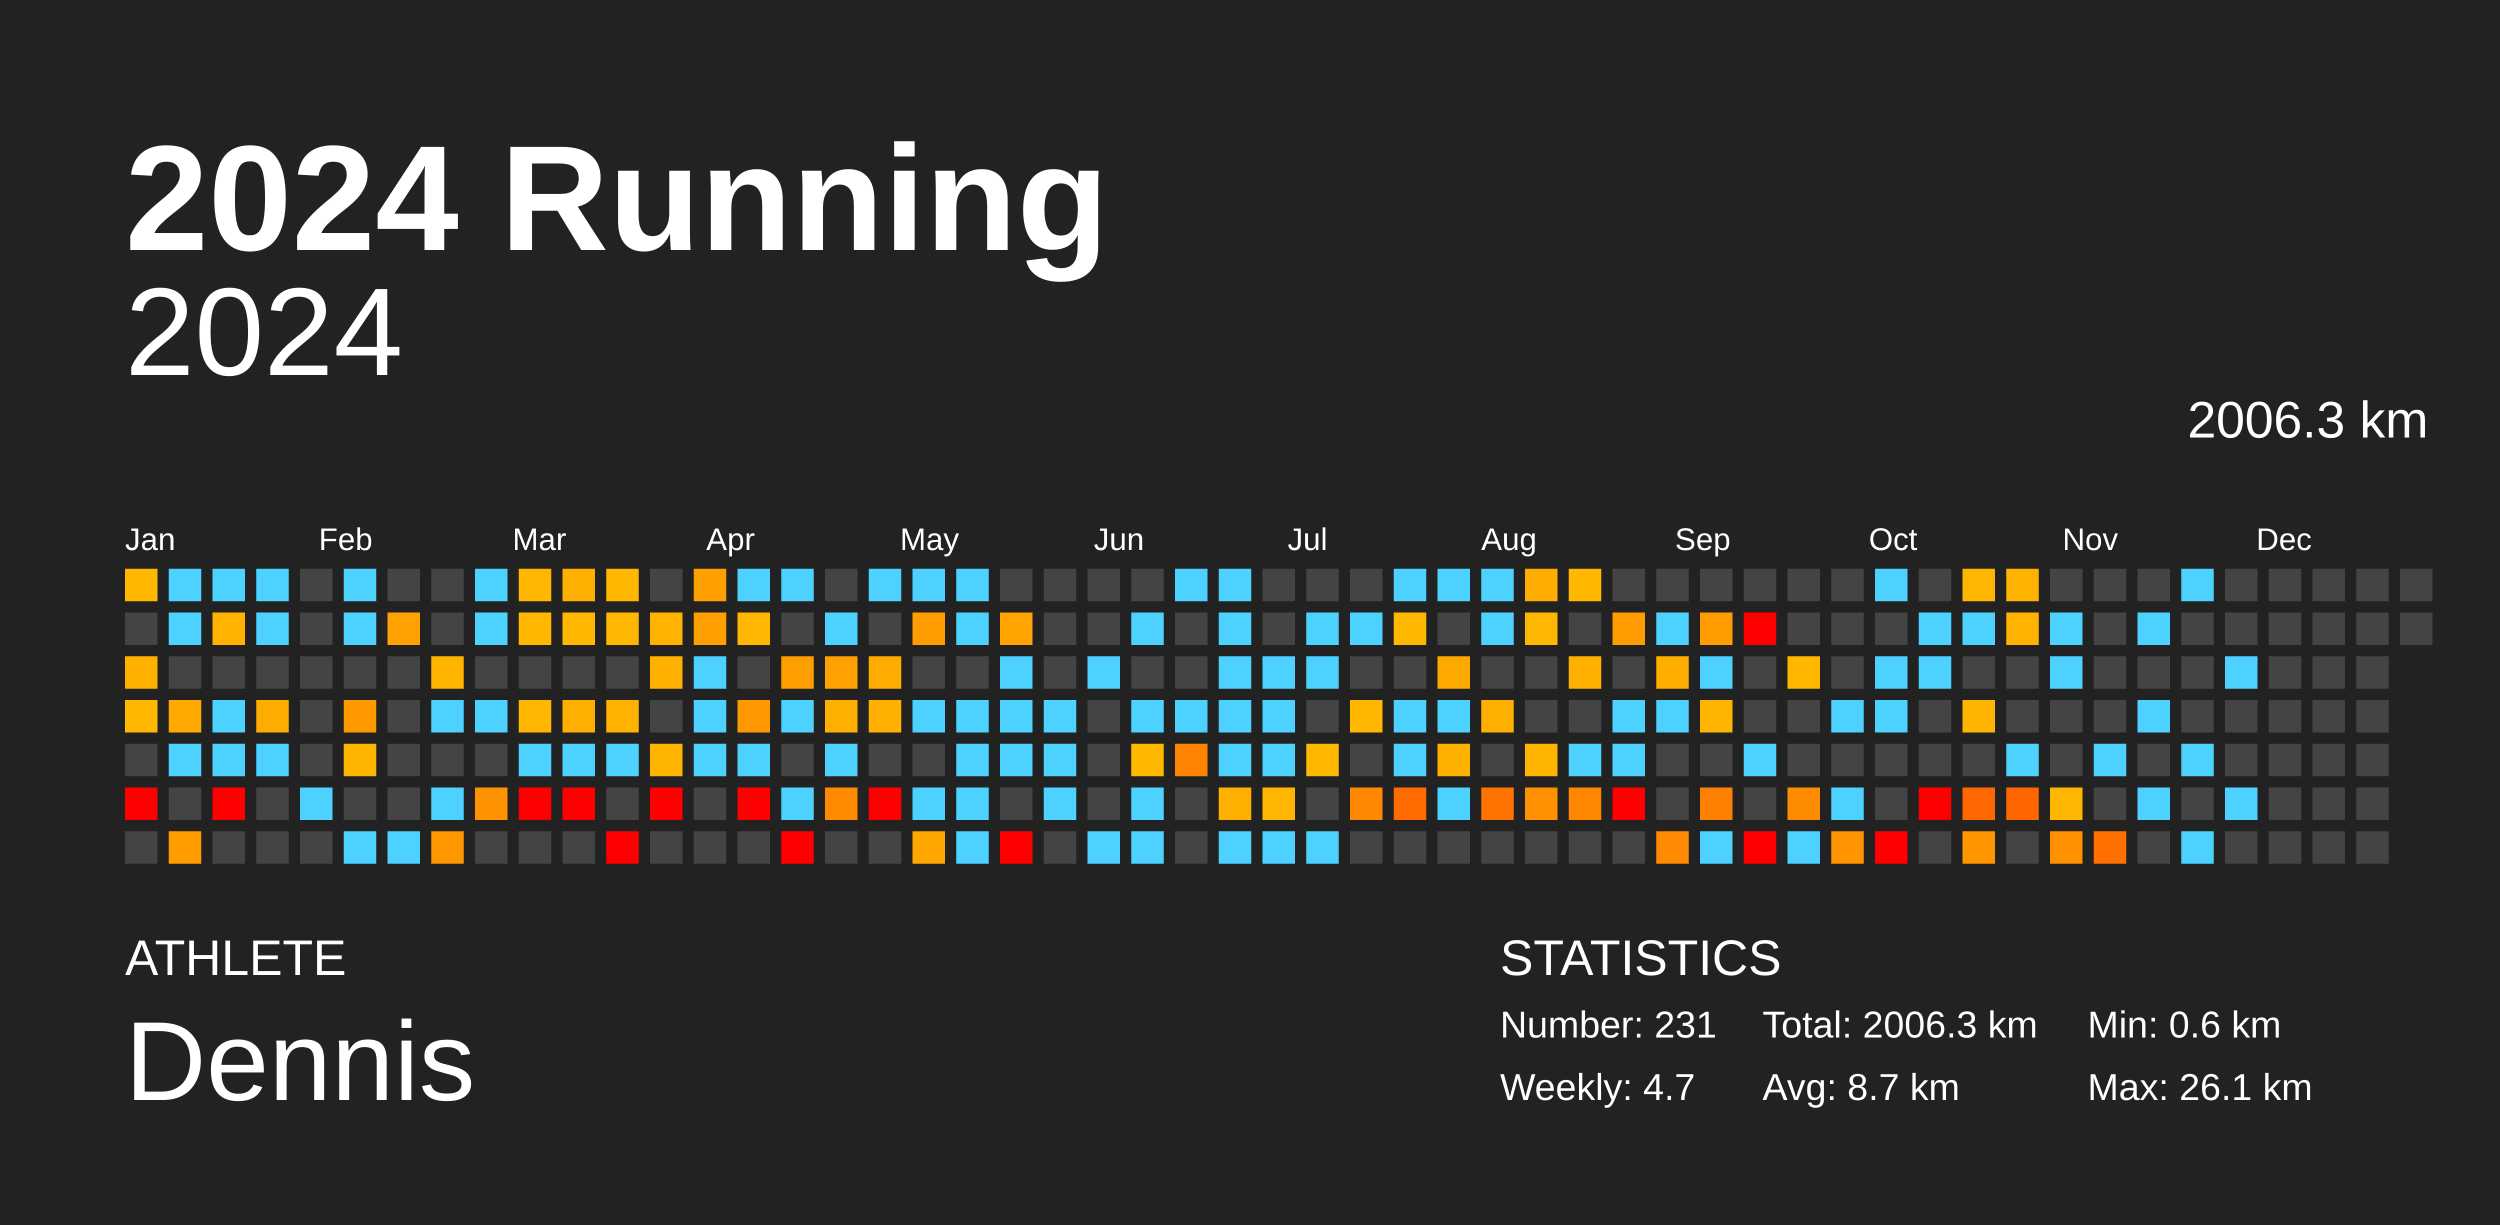
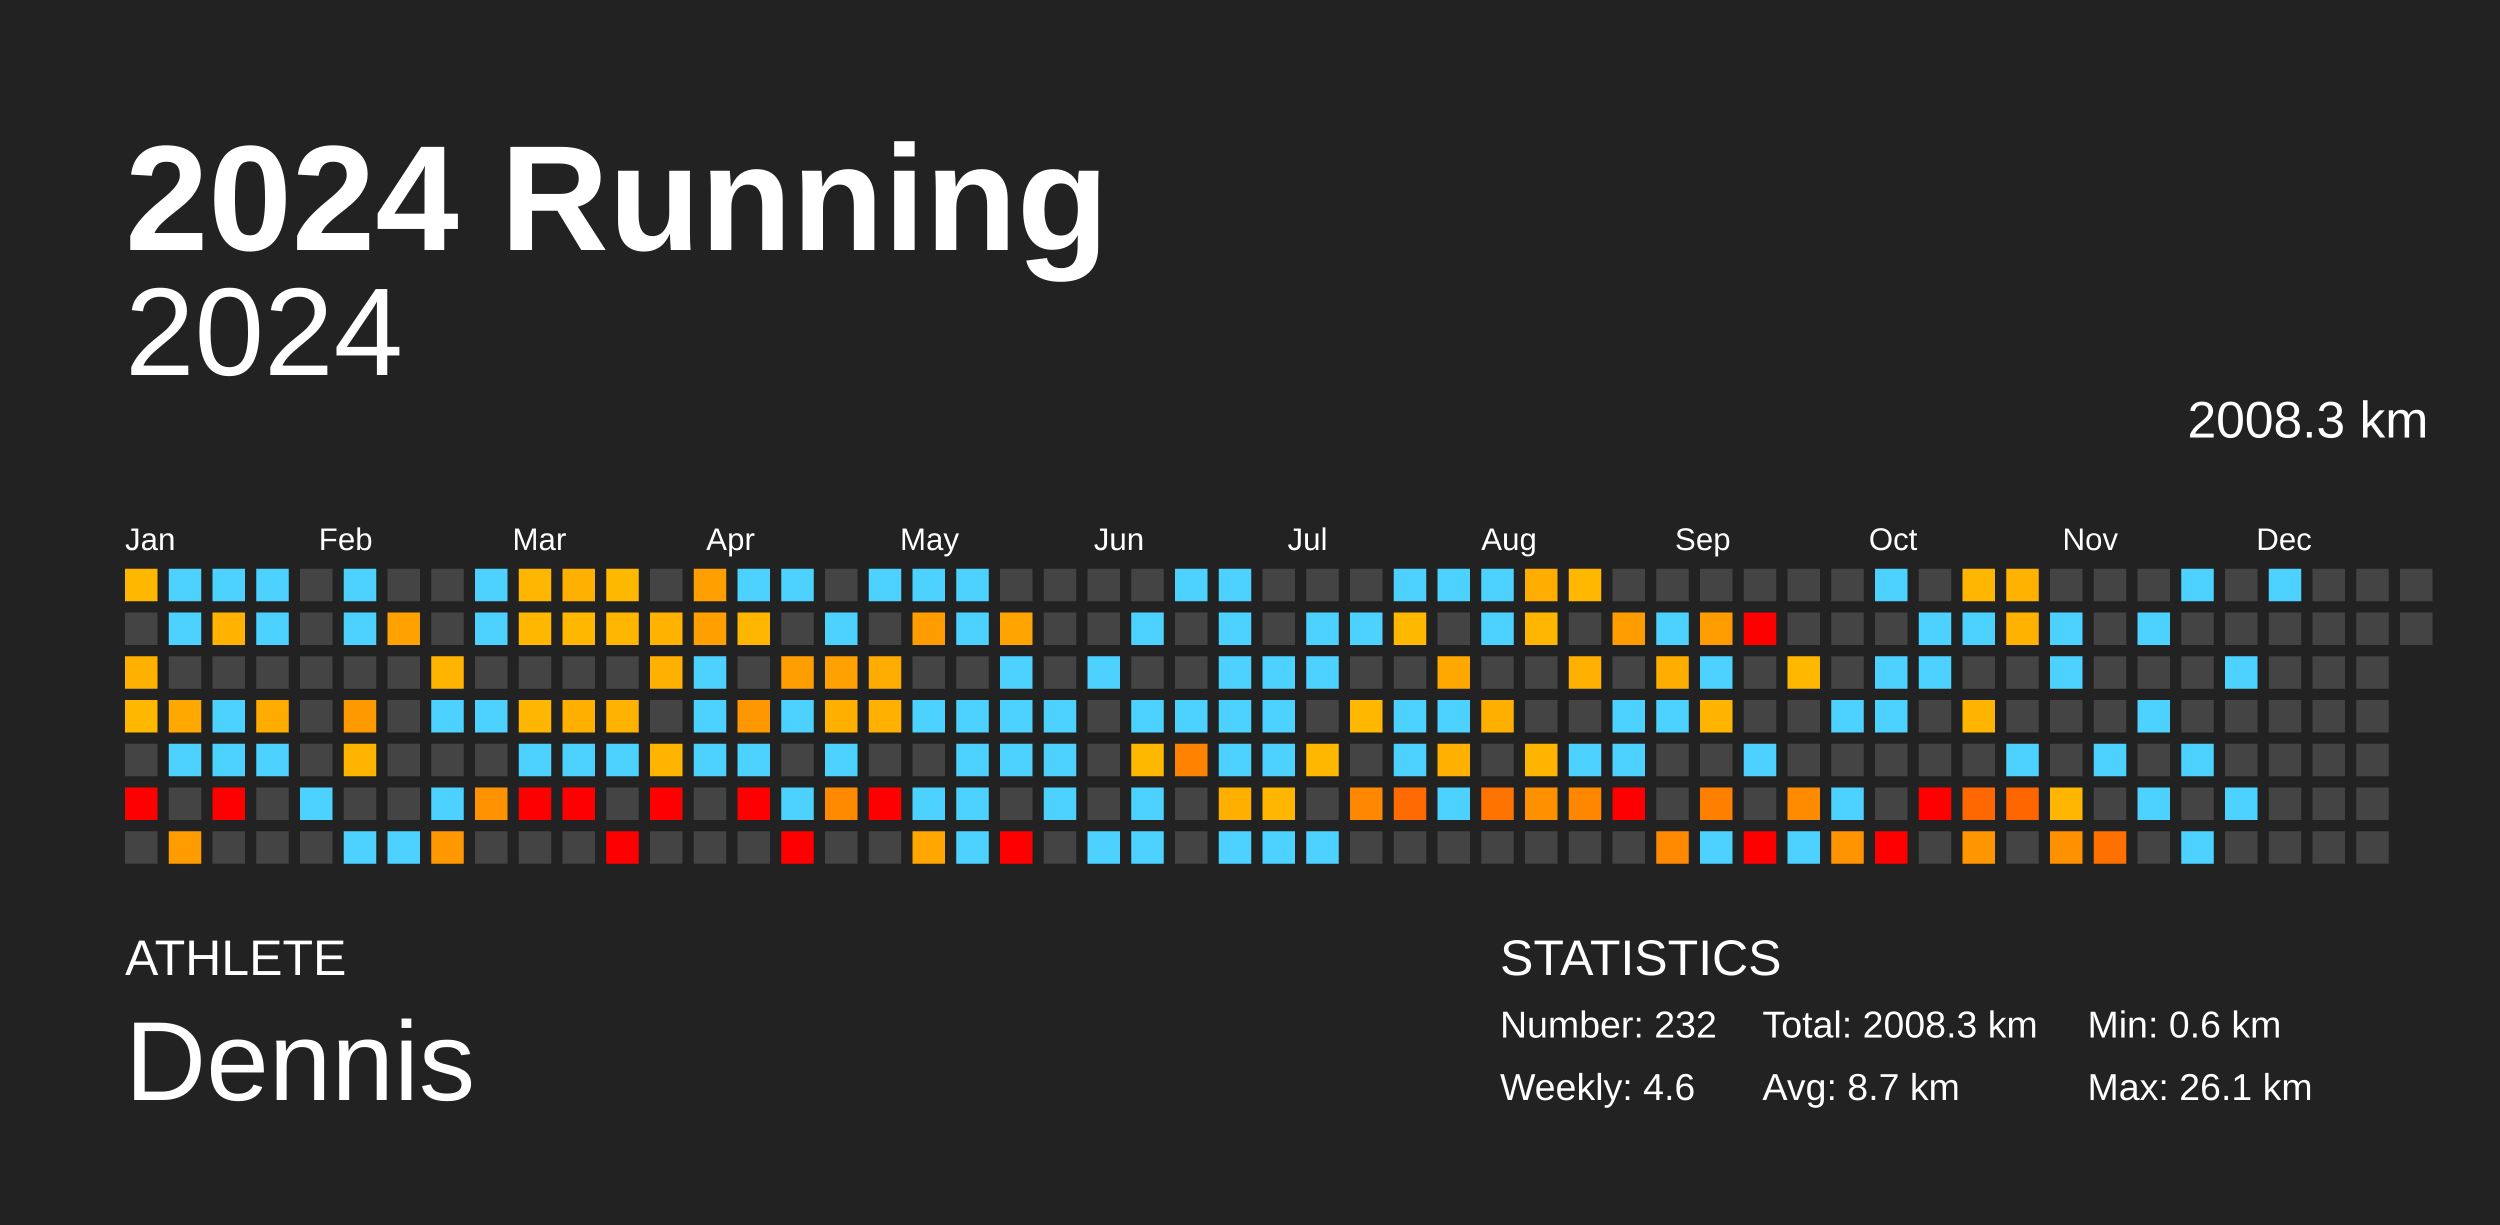
<svg xmlns="http://www.w3.org/2000/svg" baseProfile="full" height="98mm" version="1.1" viewBox="0,0,200,98" width="200mm">
  <defs />
  <rect fill="#222222" height="98" width="200" x="0" y="0" />
  <text fill="#FFFFFF" style="font-size:12px; font-family:Arial; font-weight:bold;" x="10" y="20">2024 Running</text>
  <text fill="#FFFFFF" style="font-size:4px; font-family:Arial" x="10" y="78">ATHLETE</text>
  <text fill="#FFFFFF" style="font-size:9px; font-family:Arial" x="10" y="88">Dennis</text>
  <text fill="#FFFFFF" style="font-size:4px; font-family:Arial" x="120" y="78">STATISTICS</text>
-   <text fill="#FFFFFF" style="font-size:3px; font-family:Arial" x="120" y="83">Number: 231</text>
-   <text fill="#FFFFFF" style="font-size:3px; font-family:Arial" x="120" y="88">Weekly: 4.7</text>
-   <text fill="#FFFFFF" style="font-size:3px; font-family:Arial" x="141" y="83">Total: 2006.3 km</text>
+   <text fill="#FFFFFF" style="font-size:3px; font-family:Arial" x="120" y="83">Number: 232</text>
+   <text fill="#FFFFFF" style="font-size:3px; font-family:Arial" x="120" y="88">Weekly: 4.6</text>
+   <text fill="#FFFFFF" style="font-size:3px; font-family:Arial" x="141" y="83">Total: 2008.3 km</text>
  <text fill="#FFFFFF" style="font-size:3px; font-family:Arial" x="141" y="88">Avg: 8.7 km</text>
  <text fill="#FFFFFF" style="font-size:3px; font-family:Arial" x="167" y="83">Min: 0.6 km</text>
  <text fill="#FFFFFF" style="font-size:3px; font-family:Arial" x="167" y="88">Max: 26.1 km</text>
  <text alignment-baseline="hanging" fill="#FFFFFF" style="font-size:10.0px; font-family:Arial;" x="10" y="30">2024</text>
-   <text alignment-baseline="hanging" fill="#FFFFFF" style="font-size:4.125px; font-family:Arial;" x="175" y="35">2006.3 km</text>
+   <text alignment-baseline="hanging" fill="#FFFFFF" style="font-size:4.125px; font-family:Arial;" x="175" y="35">2008.3 km</text>
  <text fill="#FFFFFF" style="font-size:2.5px; font-family:Arial" x="10.0" y="44">Jan</text>
  <text fill="#FFFFFF" style="font-size:2.5px; font-family:Arial" x="25.5" y="44">Feb</text>
  <text fill="#FFFFFF" style="font-size:2.5px; font-family:Arial" x="41.0" y="44">Mar</text>
  <text fill="#FFFFFF" style="font-size:2.5px; font-family:Arial" x="56.5" y="44">Apr</text>
  <text fill="#FFFFFF" style="font-size:2.5px; font-family:Arial" x="72.0" y="44">May</text>
  <text fill="#FFFFFF" style="font-size:2.5px; font-family:Arial" x="87.5" y="44">Jun</text>
  <text fill="#FFFFFF" style="font-size:2.5px; font-family:Arial" x="103.0" y="44">Jul</text>
  <text fill="#FFFFFF" style="font-size:2.5px; font-family:Arial" x="118.5" y="44">Aug</text>
  <text fill="#FFFFFF" style="font-size:2.5px; font-family:Arial" x="134.0" y="44">Sep</text>
  <text fill="#FFFFFF" style="font-size:2.5px; font-family:Arial" x="149.5" y="44">Oct</text>
  <text fill="#FFFFFF" style="font-size:2.5px; font-family:Arial" x="165.0" y="44">Nov</text>
  <text fill="#FFFFFF" style="font-size:2.5px; font-family:Arial" x="180.5" y="44">Dec</text>
  <rect fill="#ffb700" height="2.6" width="2.6" x="10.0" y="45.5" />
  <rect fill="#444444" height="2.6" width="2.6" x="10.0" y="49.0" />
  <rect fill="#ffb100" height="2.6" width="2.6" x="10.0" y="52.5" />
  <rect fill="#ffb700" height="2.6" width="2.6" x="10.0" y="56.0" />
  <rect fill="#444444" height="2.6" width="2.6" x="10.0" y="59.5" />
  <rect fill="red" height="2.6" width="2.6" x="10.0" y="63.0" />
  <rect fill="#444444" height="2.6" width="2.6" x="10.0" y="66.5" />
  <rect fill="#4dd2ff" height="2.6" width="2.6" x="13.5" y="45.5" />
  <rect fill="#4dd2ff" height="2.6" width="2.6" x="13.5" y="49.0" />
  <rect fill="#444444" height="2.6" width="2.6" x="13.5" y="52.5" />
  <rect fill="#ffa900" height="2.6" width="2.6" x="13.5" y="56.0" />
  <rect fill="#4dd2ff" height="2.6" width="2.6" x="13.5" y="59.5" />
  <rect fill="#444444" height="2.6" width="2.6" x="13.5" y="63.0" />
  <rect fill="#ff9d00" height="2.6" width="2.6" x="13.5" y="66.5" />
  <rect fill="#4dd2ff" height="2.6" width="2.6" x="17.0" y="45.5" />
  <rect fill="#ffb300" height="2.6" width="2.6" x="17.0" y="49.0" />
  <rect fill="#444444" height="2.6" width="2.6" x="17.0" y="52.5" />
  <rect fill="#4dd2ff" height="2.6" width="2.6" x="17.0" y="56.0" />
  <rect fill="#4dd2ff" height="2.6" width="2.6" x="17.0" y="59.5" />
  <rect fill="red" height="2.6" width="2.6" x="17.0" y="63.0" />
  <rect fill="#444444" height="2.6" width="2.6" x="17.0" y="66.5" />
  <rect fill="#4dd2ff" height="2.6" width="2.6" x="20.5" y="45.5" />
  <rect fill="#4dd2ff" height="2.6" width="2.6" x="20.5" y="49.0" />
  <rect fill="#444444" height="2.6" width="2.6" x="20.5" y="52.5" />
  <rect fill="#ffac00" height="2.6" width="2.6" x="20.5" y="56.0" />
  <rect fill="#4dd2ff" height="2.6" width="2.6" x="20.5" y="59.5" />
  <rect fill="#444444" height="2.6" width="2.6" x="20.5" y="63.0" />
  <rect fill="#444444" height="2.6" width="2.6" x="20.5" y="66.5" />
  <rect fill="#444444" height="2.6" width="2.6" x="24.0" y="45.5" />
  <rect fill="#444444" height="2.6" width="2.6" x="24.0" y="49.0" />
  <rect fill="#444444" height="2.6" width="2.6" x="24.0" y="52.5" />
  <rect fill="#444444" height="2.6" width="2.6" x="24.0" y="56.0" />
  <rect fill="#444444" height="2.6" width="2.6" x="24.0" y="59.5" />
  <rect fill="#4dd2ff" height="2.6" width="2.6" x="24.0" y="63.0" />
  <rect fill="#444444" height="2.6" width="2.6" x="24.0" y="66.5" />
  <rect fill="#4dd2ff" height="2.6" width="2.6" x="27.5" y="45.5" />
  <rect fill="#4dd2ff" height="2.6" width="2.6" x="27.5" y="49.0" />
  <rect fill="#444444" height="2.6" width="2.6" x="27.5" y="52.5" />
  <rect fill="#ff9900" height="2.6" width="2.6" x="27.5" y="56.0" />
  <rect fill="#ffb500" height="2.6" width="2.6" x="27.5" y="59.5" />
  <rect fill="#444444" height="2.6" width="2.6" x="27.5" y="63.0" />
  <rect fill="#4dd2ff" height="2.6" width="2.6" x="27.5" y="66.5" />
  <rect fill="#444444" height="2.6" width="2.6" x="31.0" y="45.5" />
  <rect fill="#ffa100" height="2.6" width="2.6" x="31.0" y="49.0" />
  <rect fill="#444444" height="2.6" width="2.6" x="31.0" y="52.5" />
  <rect fill="#444444" height="2.6" width="2.6" x="31.0" y="56.0" />
  <rect fill="#444444" height="2.6" width="2.6" x="31.0" y="59.5" />
  <rect fill="#444444" height="2.6" width="2.6" x="31.0" y="63.0" />
  <rect fill="#4dd2ff" height="2.6" width="2.6" x="31.0" y="66.5" />
  <rect fill="#444444" height="2.6" width="2.6" x="34.5" y="45.5" />
  <rect fill="#444444" height="2.6" width="2.6" x="34.5" y="49.0" />
  <rect fill="#ffb400" height="2.6" width="2.6" x="34.5" y="52.5" />
  <rect fill="#4dd2ff" height="2.6" width="2.6" x="34.5" y="56.0" />
  <rect fill="#444444" height="2.6" width="2.6" x="34.5" y="59.5" />
  <rect fill="#4dd2ff" height="2.6" width="2.6" x="34.5" y="63.0" />
  <rect fill="#ff9800" height="2.6" width="2.6" x="34.5" y="66.5" />
  <rect fill="#4dd2ff" height="2.6" width="2.6" x="38.0" y="45.5" />
  <rect fill="#4dd2ff" height="2.6" width="2.6" x="38.0" y="49.0" />
  <rect fill="#444444" height="2.6" width="2.6" x="38.0" y="52.5" />
  <rect fill="#4dd2ff" height="2.6" width="2.6" x="38.0" y="56.0" />
  <rect fill="#444444" height="2.6" width="2.6" x="38.0" y="59.5" />
  <rect fill="#ff9200" height="2.6" width="2.6" x="38.0" y="63.0" />
  <rect fill="#444444" height="2.6" width="2.6" x="38.0" y="66.5" />
  <rect fill="#ffb600" height="2.6" width="2.6" x="41.5" y="45.5" />
  <rect fill="#ffb700" height="2.6" width="2.6" x="41.5" y="49.0" />
  <rect fill="#444444" height="2.6" width="2.6" x="41.5" y="52.5" />
  <rect fill="#ffb600" height="2.6" width="2.6" x="41.5" y="56.0" />
  <rect fill="#4dd2ff" height="2.6" width="2.6" x="41.5" y="59.5" />
  <rect fill="red" height="2.6" width="2.6" x="41.5" y="63.0" />
  <rect fill="#444444" height="2.6" width="2.6" x="41.5" y="66.5" />
  <rect fill="#ffb000" height="2.6" width="2.6" x="45.0" y="45.5" />
  <rect fill="#ffb700" height="2.6" width="2.6" x="45.0" y="49.0" />
  <rect fill="#444444" height="2.6" width="2.6" x="45.0" y="52.5" />
  <rect fill="#ffaf00" height="2.6" width="2.6" x="45.0" y="56.0" />
  <rect fill="#4dd2ff" height="2.6" width="2.6" x="45.0" y="59.5" />
  <rect fill="red" height="2.6" width="2.6" x="45.0" y="63.0" />
  <rect fill="#444444" height="2.6" width="2.6" x="45.0" y="66.5" />
  <rect fill="#ffb800" height="2.6" width="2.6" x="48.5" y="45.5" />
  <rect fill="#ffb600" height="2.6" width="2.6" x="48.5" y="49.0" />
  <rect fill="#444444" height="2.6" width="2.6" x="48.5" y="52.5" />
  <rect fill="#ffb200" height="2.6" width="2.6" x="48.5" y="56.0" />
  <rect fill="#4dd2ff" height="2.6" width="2.6" x="48.5" y="59.5" />
  <rect fill="#444444" height="2.6" width="2.6" x="48.5" y="63.0" />
  <rect fill="red" height="2.6" width="2.6" x="48.5" y="66.5" />
  <rect fill="#444444" height="2.6" width="2.6" x="52.0" y="45.5" />
  <rect fill="#ffb200" height="2.6" width="2.6" x="52.0" y="49.0" />
  <rect fill="#ffb000" height="2.6" width="2.6" x="52.0" y="52.5" />
  <rect fill="#444444" height="2.6" width="2.6" x="52.0" y="56.0" />
  <rect fill="#ffb500" height="2.6" width="2.6" x="52.0" y="59.5" />
  <rect fill="red" height="2.6" width="2.6" x="52.0" y="63.0" />
  <rect fill="#444444" height="2.6" width="2.6" x="52.0" y="66.5" />
  <rect fill="#ffa000" height="2.6" width="2.6" x="55.5" y="45.5" />
  <rect fill="#ff9f00" height="2.6" width="2.6" x="55.5" y="49.0" />
  <rect fill="#4dd2ff" height="2.6" width="2.6" x="55.5" y="52.5" />
  <rect fill="#4dd2ff" height="2.6" width="2.6" x="55.5" y="56.0" />
  <rect fill="#4dd2ff" height="2.6" width="2.6" x="55.5" y="59.5" />
  <rect fill="#444444" height="2.6" width="2.6" x="55.5" y="63.0" />
  <rect fill="#444444" height="2.6" width="2.6" x="55.5" y="66.5" />
  <rect fill="#4dd2ff" height="2.6" width="2.6" x="59.0" y="45.5" />
  <rect fill="#ffb600" height="2.6" width="2.6" x="59.0" y="49.0" />
  <rect fill="#444444" height="2.6" width="2.6" x="59.0" y="52.5" />
  <rect fill="#ff9800" height="2.6" width="2.6" x="59.0" y="56.0" />
  <rect fill="#4dd2ff" height="2.6" width="2.6" x="59.0" y="59.5" />
  <rect fill="red" height="2.6" width="2.6" x="59.0" y="63.0" />
  <rect fill="#444444" height="2.6" width="2.6" x="59.0" y="66.5" />
  <rect fill="#4dd2ff" height="2.6" width="2.6" x="62.5" y="45.5" />
  <rect fill="#444444" height="2.6" width="2.6" x="62.5" y="49.0" />
  <rect fill="#ff9e00" height="2.6" width="2.6" x="62.5" y="52.5" />
  <rect fill="#4dd2ff" height="2.6" width="2.6" x="62.5" y="56.0" />
  <rect fill="#444444" height="2.6" width="2.6" x="62.5" y="59.5" />
  <rect fill="#4dd2ff" height="2.6" width="2.6" x="62.5" y="63.0" />
  <rect fill="red" height="2.6" width="2.6" x="62.5" y="66.5" />
  <rect fill="#444444" height="2.6" width="2.6" x="66.0" y="45.5" />
  <rect fill="#4dd2ff" height="2.6" width="2.6" x="66.0" y="49.0" />
  <rect fill="#ffa100" height="2.6" width="2.6" x="66.0" y="52.5" />
  <rect fill="#ffaf00" height="2.6" width="2.6" x="66.0" y="56.0" />
  <rect fill="#4dd2ff" height="2.6" width="2.6" x="66.0" y="59.5" />
  <rect fill="#ff8a00" height="2.6" width="2.6" x="66.0" y="63.0" />
  <rect fill="#444444" height="2.6" width="2.6" x="66.0" y="66.5" />
  <rect fill="#4dd2ff" height="2.6" width="2.6" x="69.5" y="45.5" />
  <rect fill="#444444" height="2.6" width="2.6" x="69.5" y="49.0" />
  <rect fill="#ffac00" height="2.6" width="2.6" x="69.5" y="52.5" />
  <rect fill="#ffb000" height="2.6" width="2.6" x="69.5" y="56.0" />
  <rect fill="#444444" height="2.6" width="2.6" x="69.5" y="59.5" />
  <rect fill="red" height="2.6" width="2.6" x="69.5" y="63.0" />
  <rect fill="#444444" height="2.6" width="2.6" x="69.5" y="66.5" />
  <rect fill="#4dd2ff" height="2.6" width="2.6" x="73.0" y="45.5" />
  <rect fill="#ff9d00" height="2.6" width="2.6" x="73.0" y="49.0" />
  <rect fill="#444444" height="2.6" width="2.6" x="73.0" y="52.5" />
  <rect fill="#4dd2ff" height="2.6" width="2.6" x="73.0" y="56.0" />
  <rect fill="#444444" height="2.6" width="2.6" x="73.0" y="59.5" />
  <rect fill="#4dd2ff" height="2.6" width="2.6" x="73.0" y="63.0" />
  <rect fill="#ffa700" height="2.6" width="2.6" x="73.0" y="66.5" />
  <rect fill="#4dd2ff" height="2.6" width="2.6" x="76.5" y="45.5" />
  <rect fill="#4dd2ff" height="2.6" width="2.6" x="76.5" y="49.0" />
  <rect fill="#444444" height="2.6" width="2.6" x="76.5" y="52.5" />
  <rect fill="#4dd2ff" height="2.6" width="2.6" x="76.5" y="56.0" />
  <rect fill="#4dd2ff" height="2.6" width="2.6" x="76.5" y="59.5" />
  <rect fill="#4dd2ff" height="2.6" width="2.6" x="76.5" y="63.0" />
  <rect fill="#4dd2ff" height="2.6" width="2.6" x="76.5" y="66.5" />
  <rect fill="#444444" height="2.6" width="2.6" x="80.0" y="45.5" />
  <rect fill="#ffa400" height="2.6" width="2.6" x="80.0" y="49.0" />
  <rect fill="#4dd2ff" height="2.6" width="2.6" x="80.0" y="52.5" />
  <rect fill="#4dd2ff" height="2.6" width="2.6" x="80.0" y="56.0" />
  <rect fill="#4dd2ff" height="2.6" width="2.6" x="80.0" y="59.5" />
  <rect fill="#444444" height="2.6" width="2.6" x="80.0" y="63.0" />
  <rect fill="red" height="2.6" width="2.6" x="80.0" y="66.5" />
  <rect fill="#444444" height="2.6" width="2.6" x="83.5" y="45.5" />
  <rect fill="#444444" height="2.6" width="2.6" x="83.5" y="49.0" />
  <rect fill="#444444" height="2.6" width="2.6" x="83.5" y="52.5" />
  <rect fill="#4dd2ff" height="2.6" width="2.6" x="83.5" y="56.0" />
  <rect fill="#4dd2ff" height="2.6" width="2.6" x="83.5" y="59.5" />
  <rect fill="#4dd2ff" height="2.6" width="2.6" x="83.5" y="63.0" />
  <rect fill="#444444" height="2.6" width="2.6" x="83.5" y="66.5" />
  <rect fill="#444444" height="2.6" width="2.6" x="87.0" y="45.5" />
  <rect fill="#444444" height="2.6" width="2.6" x="87.0" y="49.0" />
  <rect fill="#4dd2ff" height="2.6" width="2.6" x="87.0" y="52.5" />
  <rect fill="#444444" height="2.6" width="2.6" x="87.0" y="56.0" />
  <rect fill="#444444" height="2.6" width="2.6" x="87.0" y="59.5" />
  <rect fill="#444444" height="2.6" width="2.6" x="87.0" y="63.0" />
  <rect fill="#4dd2ff" height="2.6" width="2.6" x="87.0" y="66.5" />
  <rect fill="#444444" height="2.6" width="2.6" x="90.5" y="45.5" />
  <rect fill="#4dd2ff" height="2.6" width="2.6" x="90.5" y="49.0" />
  <rect fill="#444444" height="2.6" width="2.6" x="90.5" y="52.5" />
  <rect fill="#4dd2ff" height="2.6" width="2.6" x="90.5" y="56.0" />
  <rect fill="#ffb800" height="2.6" width="2.6" x="90.5" y="59.5" />
  <rect fill="#4dd2ff" height="2.6" width="2.6" x="90.5" y="63.0" />
  <rect fill="#4dd2ff" height="2.6" width="2.6" x="90.5" y="66.5" />
  <rect fill="#4dd2ff" height="2.6" width="2.6" x="94.0" y="45.5" />
  <rect fill="#444444" height="2.6" width="2.6" x="94.0" y="49.0" />
  <rect fill="#444444" height="2.6" width="2.6" x="94.0" y="52.5" />
  <rect fill="#4dd2ff" height="2.6" width="2.6" x="94.0" y="56.0" />
  <rect fill="#ff8300" height="2.6" width="2.6" x="94.0" y="59.5" />
  <rect fill="#444444" height="2.6" width="2.6" x="94.0" y="63.0" />
  <rect fill="#444444" height="2.6" width="2.6" x="94.0" y="66.5" />
  <rect fill="#4dd2ff" height="2.6" width="2.6" x="97.5" y="45.5" />
  <rect fill="#4dd2ff" height="2.6" width="2.6" x="97.5" y="49.0" />
  <rect fill="#4dd2ff" height="2.6" width="2.6" x="97.5" y="52.5" />
  <rect fill="#4dd2ff" height="2.6" width="2.6" x="97.5" y="56.0" />
  <rect fill="#4dd2ff" height="2.6" width="2.6" x="97.5" y="59.5" />
  <rect fill="#ffaf00" height="2.6" width="2.6" x="97.5" y="63.0" />
  <rect fill="#4dd2ff" height="2.6" width="2.6" x="97.5" y="66.5" />
  <rect fill="#444444" height="2.6" width="2.6" x="101.0" y="45.5" />
  <rect fill="#444444" height="2.6" width="2.6" x="101.0" y="49.0" />
  <rect fill="#4dd2ff" height="2.6" width="2.6" x="101.0" y="52.5" />
  <rect fill="#4dd2ff" height="2.6" width="2.6" x="101.0" y="56.0" />
  <rect fill="#4dd2ff" height="2.6" width="2.6" x="101.0" y="59.5" />
  <rect fill="#ffb600" height="2.6" width="2.6" x="101.0" y="63.0" />
  <rect fill="#4dd2ff" height="2.6" width="2.6" x="101.0" y="66.5" />
  <rect fill="#444444" height="2.6" width="2.6" x="104.5" y="45.5" />
  <rect fill="#4dd2ff" height="2.6" width="2.6" x="104.5" y="49.0" />
  <rect fill="#4dd2ff" height="2.6" width="2.6" x="104.5" y="52.5" />
  <rect fill="#444444" height="2.6" width="2.6" x="104.5" y="56.0" />
  <rect fill="#ffb700" height="2.6" width="2.6" x="104.5" y="59.5" />
  <rect fill="#444444" height="2.6" width="2.6" x="104.5" y="63.0" />
  <rect fill="#4dd2ff" height="2.6" width="2.6" x="104.5" y="66.5" />
  <rect fill="#444444" height="2.6" width="2.6" x="108.0" y="45.5" />
  <rect fill="#4dd2ff" height="2.6" width="2.6" x="108.0" y="49.0" />
  <rect fill="#444444" height="2.6" width="2.6" x="108.0" y="52.5" />
  <rect fill="#ffb700" height="2.6" width="2.6" x="108.0" y="56.0" />
  <rect fill="#444444" height="2.6" width="2.6" x="108.0" y="59.5" />
  <rect fill="#ff8800" height="2.6" width="2.6" x="108.0" y="63.0" />
  <rect fill="#444444" height="2.6" width="2.6" x="108.0" y="66.5" />
  <rect fill="#4dd2ff" height="2.6" width="2.6" x="111.5" y="45.5" />
  <rect fill="#ffb800" height="2.6" width="2.6" x="111.5" y="49.0" />
  <rect fill="#444444" height="2.6" width="2.6" x="111.5" y="52.5" />
  <rect fill="#4dd2ff" height="2.6" width="2.6" x="111.5" y="56.0" />
  <rect fill="#4dd2ff" height="2.6" width="2.6" x="111.5" y="59.5" />
  <rect fill="#ff6b00" height="2.6" width="2.6" x="111.5" y="63.0" />
  <rect fill="#444444" height="2.6" width="2.6" x="111.5" y="66.5" />
  <rect fill="#4dd2ff" height="2.6" width="2.6" x="115.0" y="45.5" />
  <rect fill="#444444" height="2.6" width="2.6" x="115.0" y="49.0" />
  <rect fill="#ffa800" height="2.6" width="2.6" x="115.0" y="52.5" />
  <rect fill="#4dd2ff" height="2.6" width="2.6" x="115.0" y="56.0" />
  <rect fill="#ffb000" height="2.6" width="2.6" x="115.0" y="59.5" />
  <rect fill="#4dd2ff" height="2.6" width="2.6" x="115.0" y="63.0" />
  <rect fill="#444444" height="2.6" width="2.6" x="115.0" y="66.5" />
  <rect fill="#4dd2ff" height="2.6" width="2.6" x="118.5" y="45.5" />
  <rect fill="#4dd2ff" height="2.6" width="2.6" x="118.5" y="49.0" />
  <rect fill="#444444" height="2.6" width="2.6" x="118.5" y="52.5" />
  <rect fill="#ffaf00" height="2.6" width="2.6" x="118.5" y="56.0" />
  <rect fill="#444444" height="2.6" width="2.6" x="118.5" y="59.5" />
  <rect fill="#ff7400" height="2.6" width="2.6" x="118.5" y="63.0" />
  <rect fill="#444444" height="2.6" width="2.6" x="118.5" y="66.5" />
  <rect fill="#ffad00" height="2.6" width="2.6" x="122.0" y="45.5" />
  <rect fill="#ffb600" height="2.6" width="2.6" x="122.0" y="49.0" />
  <rect fill="#444444" height="2.6" width="2.6" x="122.0" y="52.5" />
  <rect fill="#444444" height="2.6" width="2.6" x="122.0" y="56.0" />
  <rect fill="#ffb400" height="2.6" width="2.6" x="122.0" y="59.5" />
  <rect fill="#ff9100" height="2.6" width="2.6" x="122.0" y="63.0" />
  <rect fill="#444444" height="2.6" width="2.6" x="122.0" y="66.5" />
  <rect fill="#ffb700" height="2.6" width="2.6" x="125.5" y="45.5" />
  <rect fill="#444444" height="2.6" width="2.6" x="125.5" y="49.0" />
  <rect fill="#ffb000" height="2.6" width="2.6" x="125.5" y="52.5" />
  <rect fill="#444444" height="2.6" width="2.6" x="125.5" y="56.0" />
  <rect fill="#4dd2ff" height="2.6" width="2.6" x="125.5" y="59.5" />
  <rect fill="#ff8700" height="2.6" width="2.6" x="125.5" y="63.0" />
  <rect fill="#444444" height="2.6" width="2.6" x="125.5" y="66.5" />
  <rect fill="#444444" height="2.6" width="2.6" x="129.0" y="45.5" />
  <rect fill="#ff9c00" height="2.6" width="2.6" x="129.0" y="49.0" />
  <rect fill="#444444" height="2.6" width="2.6" x="129.0" y="52.5" />
  <rect fill="#4dd2ff" height="2.6" width="2.6" x="129.0" y="56.0" />
  <rect fill="#4dd2ff" height="2.6" width="2.6" x="129.0" y="59.5" />
  <rect fill="red" height="2.6" width="2.6" x="129.0" y="63.0" />
  <rect fill="#444444" height="2.6" width="2.6" x="129.0" y="66.5" />
  <rect fill="#444444" height="2.6" width="2.6" x="132.5" y="45.5" />
  <rect fill="#4dd2ff" height="2.6" width="2.6" x="132.5" y="49.0" />
  <rect fill="#ffae00" height="2.6" width="2.6" x="132.5" y="52.5" />
  <rect fill="#4dd2ff" height="2.6" width="2.6" x="132.5" y="56.0" />
  <rect fill="#444444" height="2.6" width="2.6" x="132.5" y="59.5" />
  <rect fill="#444444" height="2.6" width="2.6" x="132.5" y="63.0" />
  <rect fill="#ff8900" height="2.6" width="2.6" x="132.5" y="66.5" />
  <rect fill="#444444" height="2.6" width="2.6" x="136.0" y="45.5" />
  <rect fill="#ff9d00" height="2.6" width="2.6" x="136.0" y="49.0" />
  <rect fill="#4dd2ff" height="2.6" width="2.6" x="136.0" y="52.5" />
  <rect fill="#ffb500" height="2.6" width="2.6" x="136.0" y="56.0" />
  <rect fill="#444444" height="2.6" width="2.6" x="136.0" y="59.5" />
  <rect fill="#ff7f00" height="2.6" width="2.6" x="136.0" y="63.0" />
  <rect fill="#4dd2ff" height="2.6" width="2.6" x="136.0" y="66.5" />
  <rect fill="#444444" height="2.6" width="2.6" x="139.5" y="45.5" />
  <rect fill="red" height="2.6" width="2.6" x="139.5" y="49.0" />
  <rect fill="#444444" height="2.6" width="2.6" x="139.5" y="52.5" />
  <rect fill="#444444" height="2.6" width="2.6" x="139.5" y="56.0" />
  <rect fill="#4dd2ff" height="2.6" width="2.6" x="139.5" y="59.5" />
  <rect fill="#444444" height="2.6" width="2.6" x="139.5" y="63.0" />
  <rect fill="red" height="2.6" width="2.6" x="139.5" y="66.5" />
  <rect fill="#444444" height="2.6" width="2.6" x="143.0" y="45.5" />
  <rect fill="#444444" height="2.6" width="2.6" x="143.0" y="49.0" />
  <rect fill="#ffb700" height="2.6" width="2.6" x="143.0" y="52.5" />
  <rect fill="#444444" height="2.6" width="2.6" x="143.0" y="56.0" />
  <rect fill="#444444" height="2.6" width="2.6" x="143.0" y="59.5" />
  <rect fill="#ff8b00" height="2.6" width="2.6" x="143.0" y="63.0" />
  <rect fill="#4dd2ff" height="2.6" width="2.6" x="143.0" y="66.5" />
  <rect fill="#444444" height="2.6" width="2.6" x="146.5" y="45.5" />
  <rect fill="#444444" height="2.6" width="2.6" x="146.5" y="49.0" />
  <rect fill="#444444" height="2.6" width="2.6" x="146.5" y="52.5" />
  <rect fill="#4dd2ff" height="2.6" width="2.6" x="146.5" y="56.0" />
  <rect fill="#444444" height="2.6" width="2.6" x="146.5" y="59.5" />
  <rect fill="#4dd2ff" height="2.6" width="2.6" x="146.5" y="63.0" />
  <rect fill="#ff9300" height="2.6" width="2.6" x="146.5" y="66.5" />
  <rect fill="#4dd2ff" height="2.6" width="2.6" x="150.0" y="45.5" />
  <rect fill="#444444" height="2.6" width="2.6" x="150.0" y="49.0" />
  <rect fill="#4dd2ff" height="2.6" width="2.6" x="150.0" y="52.5" />
  <rect fill="#4dd2ff" height="2.6" width="2.6" x="150.0" y="56.0" />
  <rect fill="#444444" height="2.6" width="2.6" x="150.0" y="59.5" />
  <rect fill="#444444" height="2.6" width="2.6" x="150.0" y="63.0" />
  <rect fill="red" height="2.6" width="2.6" x="150.0" y="66.5" />
  <rect fill="#444444" height="2.6" width="2.6" x="153.5" y="45.5" />
  <rect fill="#4dd2ff" height="2.6" width="2.6" x="153.5" y="49.0" />
  <rect fill="#4dd2ff" height="2.6" width="2.6" x="153.5" y="52.5" />
  <rect fill="#444444" height="2.6" width="2.6" x="153.5" y="56.0" />
  <rect fill="#444444" height="2.6" width="2.6" x="153.5" y="59.5" />
  <rect fill="red" height="2.6" width="2.6" x="153.5" y="63.0" />
  <rect fill="#444444" height="2.6" width="2.6" x="153.5" y="66.5" />
  <rect fill="#ffb600" height="2.6" width="2.6" x="157.0" y="45.5" />
  <rect fill="#4dd2ff" height="2.6" width="2.6" x="157.0" y="49.0" />
  <rect fill="#444444" height="2.6" width="2.6" x="157.0" y="52.5" />
  <rect fill="#ffb400" height="2.6" width="2.6" x="157.0" y="56.0" />
  <rect fill="#444444" height="2.6" width="2.6" x="157.0" y="59.5" />
  <rect fill="#ff6700" height="2.6" width="2.6" x="157.0" y="63.0" />
  <rect fill="#ff9600" height="2.6" width="2.6" x="157.0" y="66.5" />
  <rect fill="#ffb300" height="2.6" width="2.6" x="160.5" y="45.5" />
  <rect fill="#ffb200" height="2.6" width="2.6" x="160.5" y="49.0" />
  <rect fill="#444444" height="2.6" width="2.6" x="160.5" y="52.5" />
  <rect fill="#444444" height="2.6" width="2.6" x="160.5" y="56.0" />
  <rect fill="#4dd2ff" height="2.6" width="2.6" x="160.5" y="59.5" />
  <rect fill="#ff6600" height="2.6" width="2.6" x="160.5" y="63.0" />
  <rect fill="#444444" height="2.6" width="2.6" x="160.5" y="66.5" />
  <rect fill="#444444" height="2.6" width="2.6" x="164.0" y="45.5" />
  <rect fill="#4dd2ff" height="2.6" width="2.6" x="164.0" y="49.0" />
  <rect fill="#4dd2ff" height="2.6" width="2.6" x="164.0" y="52.5" />
  <rect fill="#444444" height="2.6" width="2.6" x="164.0" y="56.0" />
  <rect fill="#444444" height="2.6" width="2.6" x="164.0" y="59.5" />
  <rect fill="#ffb600" height="2.6" width="2.6" x="164.0" y="63.0" />
  <rect fill="#ff9000" height="2.6" width="2.6" x="164.0" y="66.5" />
  <rect fill="#444444" height="2.6" width="2.6" x="167.5" y="45.5" />
  <rect fill="#444444" height="2.6" width="2.6" x="167.5" y="49.0" />
  <rect fill="#444444" height="2.6" width="2.6" x="167.5" y="52.5" />
  <rect fill="#444444" height="2.6" width="2.6" x="167.5" y="56.0" />
  <rect fill="#4dd2ff" height="2.6" width="2.6" x="167.5" y="59.5" />
  <rect fill="#444444" height="2.6" width="2.6" x="167.5" y="63.0" />
  <rect fill="#ff7000" height="2.6" width="2.6" x="167.5" y="66.5" />
  <rect fill="#444444" height="2.6" width="2.6" x="171.0" y="45.5" />
  <rect fill="#4dd2ff" height="2.6" width="2.6" x="171.0" y="49.0" />
  <rect fill="#444444" height="2.6" width="2.6" x="171.0" y="52.5" />
  <rect fill="#4dd2ff" height="2.6" width="2.6" x="171.0" y="56.0" />
  <rect fill="#444444" height="2.6" width="2.6" x="171.0" y="59.5" />
  <rect fill="#4dd2ff" height="2.6" width="2.6" x="171.0" y="63.0" />
  <rect fill="#444444" height="2.6" width="2.6" x="171.0" y="66.5" />
  <rect fill="#4dd2ff" height="2.6" width="2.6" x="174.5" y="45.5" />
  <rect fill="#444444" height="2.6" width="2.6" x="174.5" y="49.0" />
  <rect fill="#444444" height="2.6" width="2.6" x="174.5" y="52.5" />
  <rect fill="#444444" height="2.6" width="2.6" x="174.5" y="56.0" />
  <rect fill="#4dd2ff" height="2.6" width="2.6" x="174.5" y="59.5" />
  <rect fill="#444444" height="2.6" width="2.6" x="174.5" y="63.0" />
  <rect fill="#4dd2ff" height="2.6" width="2.6" x="174.5" y="66.5" />
  <rect fill="#444444" height="2.6" width="2.6" x="178.0" y="45.5" />
  <rect fill="#444444" height="2.6" width="2.6" x="178.0" y="49.0" />
  <rect fill="#4dd2ff" height="2.6" width="2.6" x="178.0" y="52.5" />
  <rect fill="#444444" height="2.6" width="2.6" x="178.0" y="56.0" />
  <rect fill="#444444" height="2.6" width="2.6" x="178.0" y="59.5" />
  <rect fill="#4dd2ff" height="2.6" width="2.6" x="178.0" y="63.0" />
  <rect fill="#444444" height="2.6" width="2.6" x="178.0" y="66.5" />
-   <rect fill="#444444" height="2.6" width="2.6" x="181.5" y="45.5" />
+   <rect fill="#4dd2ff" height="2.6" width="2.6" x="181.5" y="45.5" />
  <rect fill="#444444" height="2.6" width="2.6" x="181.5" y="49.0" />
  <rect fill="#444444" height="2.6" width="2.6" x="181.5" y="52.5" />
  <rect fill="#444444" height="2.6" width="2.6" x="181.5" y="56.0" />
  <rect fill="#444444" height="2.6" width="2.6" x="181.5" y="59.5" />
  <rect fill="#444444" height="2.6" width="2.6" x="181.5" y="63.0" />
  <rect fill="#444444" height="2.6" width="2.6" x="181.5" y="66.5" />
  <rect fill="#444444" height="2.6" width="2.6" x="185.0" y="45.5" />
  <rect fill="#444444" height="2.6" width="2.6" x="185.0" y="49.0" />
  <rect fill="#444444" height="2.6" width="2.6" x="185.0" y="52.5" />
  <rect fill="#444444" height="2.6" width="2.6" x="185.0" y="56.0" />
  <rect fill="#444444" height="2.6" width="2.6" x="185.0" y="59.5" />
  <rect fill="#444444" height="2.6" width="2.6" x="185.0" y="63.0" />
  <rect fill="#444444" height="2.6" width="2.6" x="185.0" y="66.5" />
  <rect fill="#444444" height="2.6" width="2.6" x="188.5" y="45.5" />
  <rect fill="#444444" height="2.6" width="2.6" x="188.5" y="49.0" />
  <rect fill="#444444" height="2.6" width="2.6" x="188.5" y="52.5" />
  <rect fill="#444444" height="2.6" width="2.6" x="188.5" y="56.0" />
  <rect fill="#444444" height="2.6" width="2.6" x="188.5" y="59.5" />
  <rect fill="#444444" height="2.6" width="2.6" x="188.5" y="63.0" />
  <rect fill="#444444" height="2.6" width="2.6" x="188.5" y="66.5" />
  <rect fill="#444444" height="2.6" width="2.6" x="192.0" y="45.5" />
  <rect fill="#444444" height="2.6" width="2.6" x="192.0" y="49.0" />
</svg>
